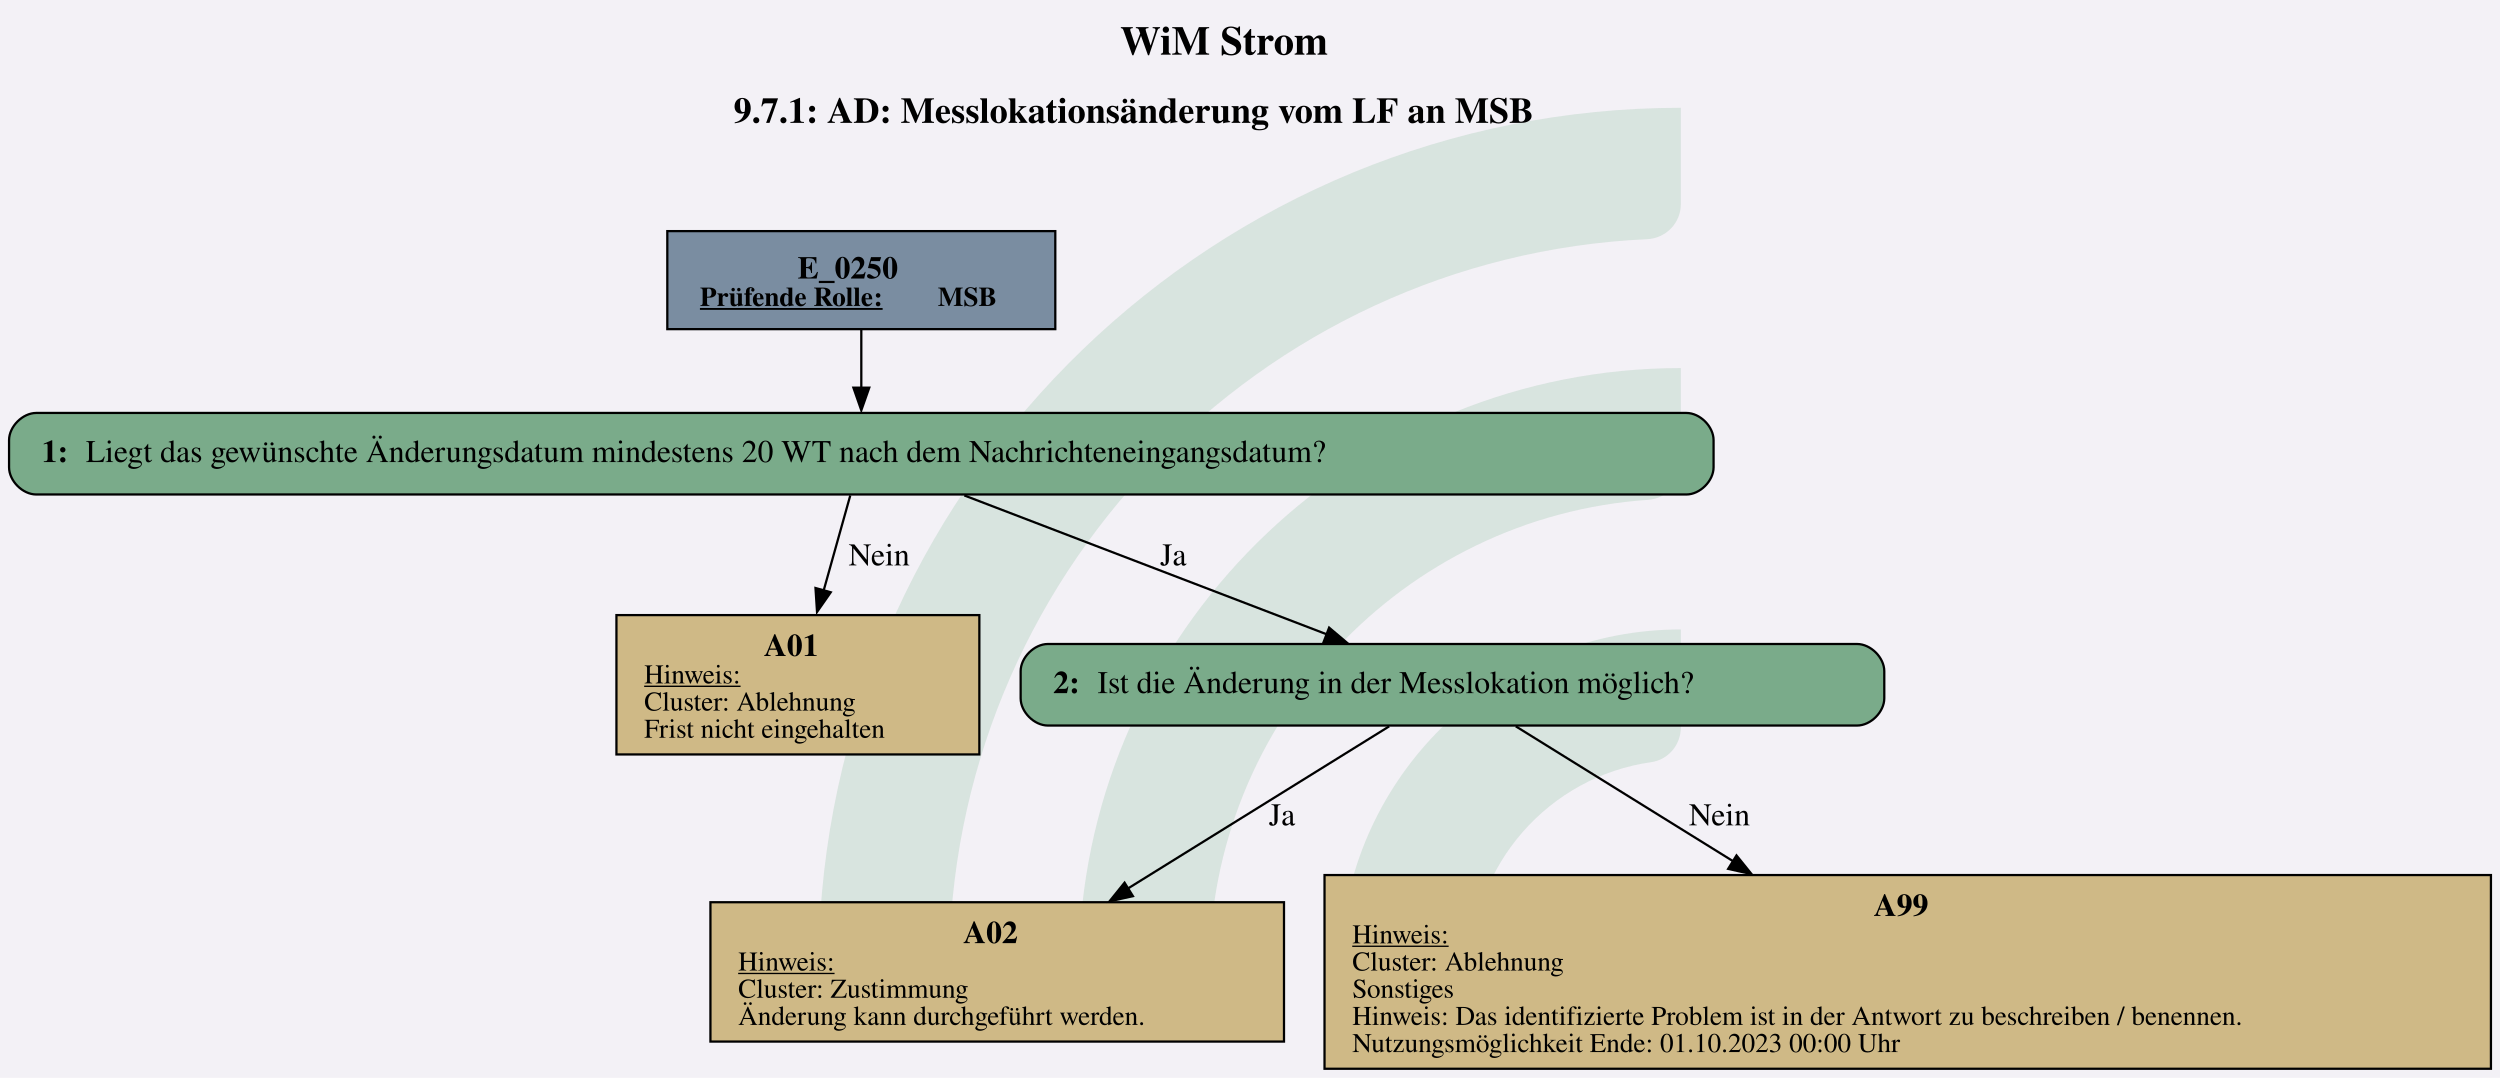
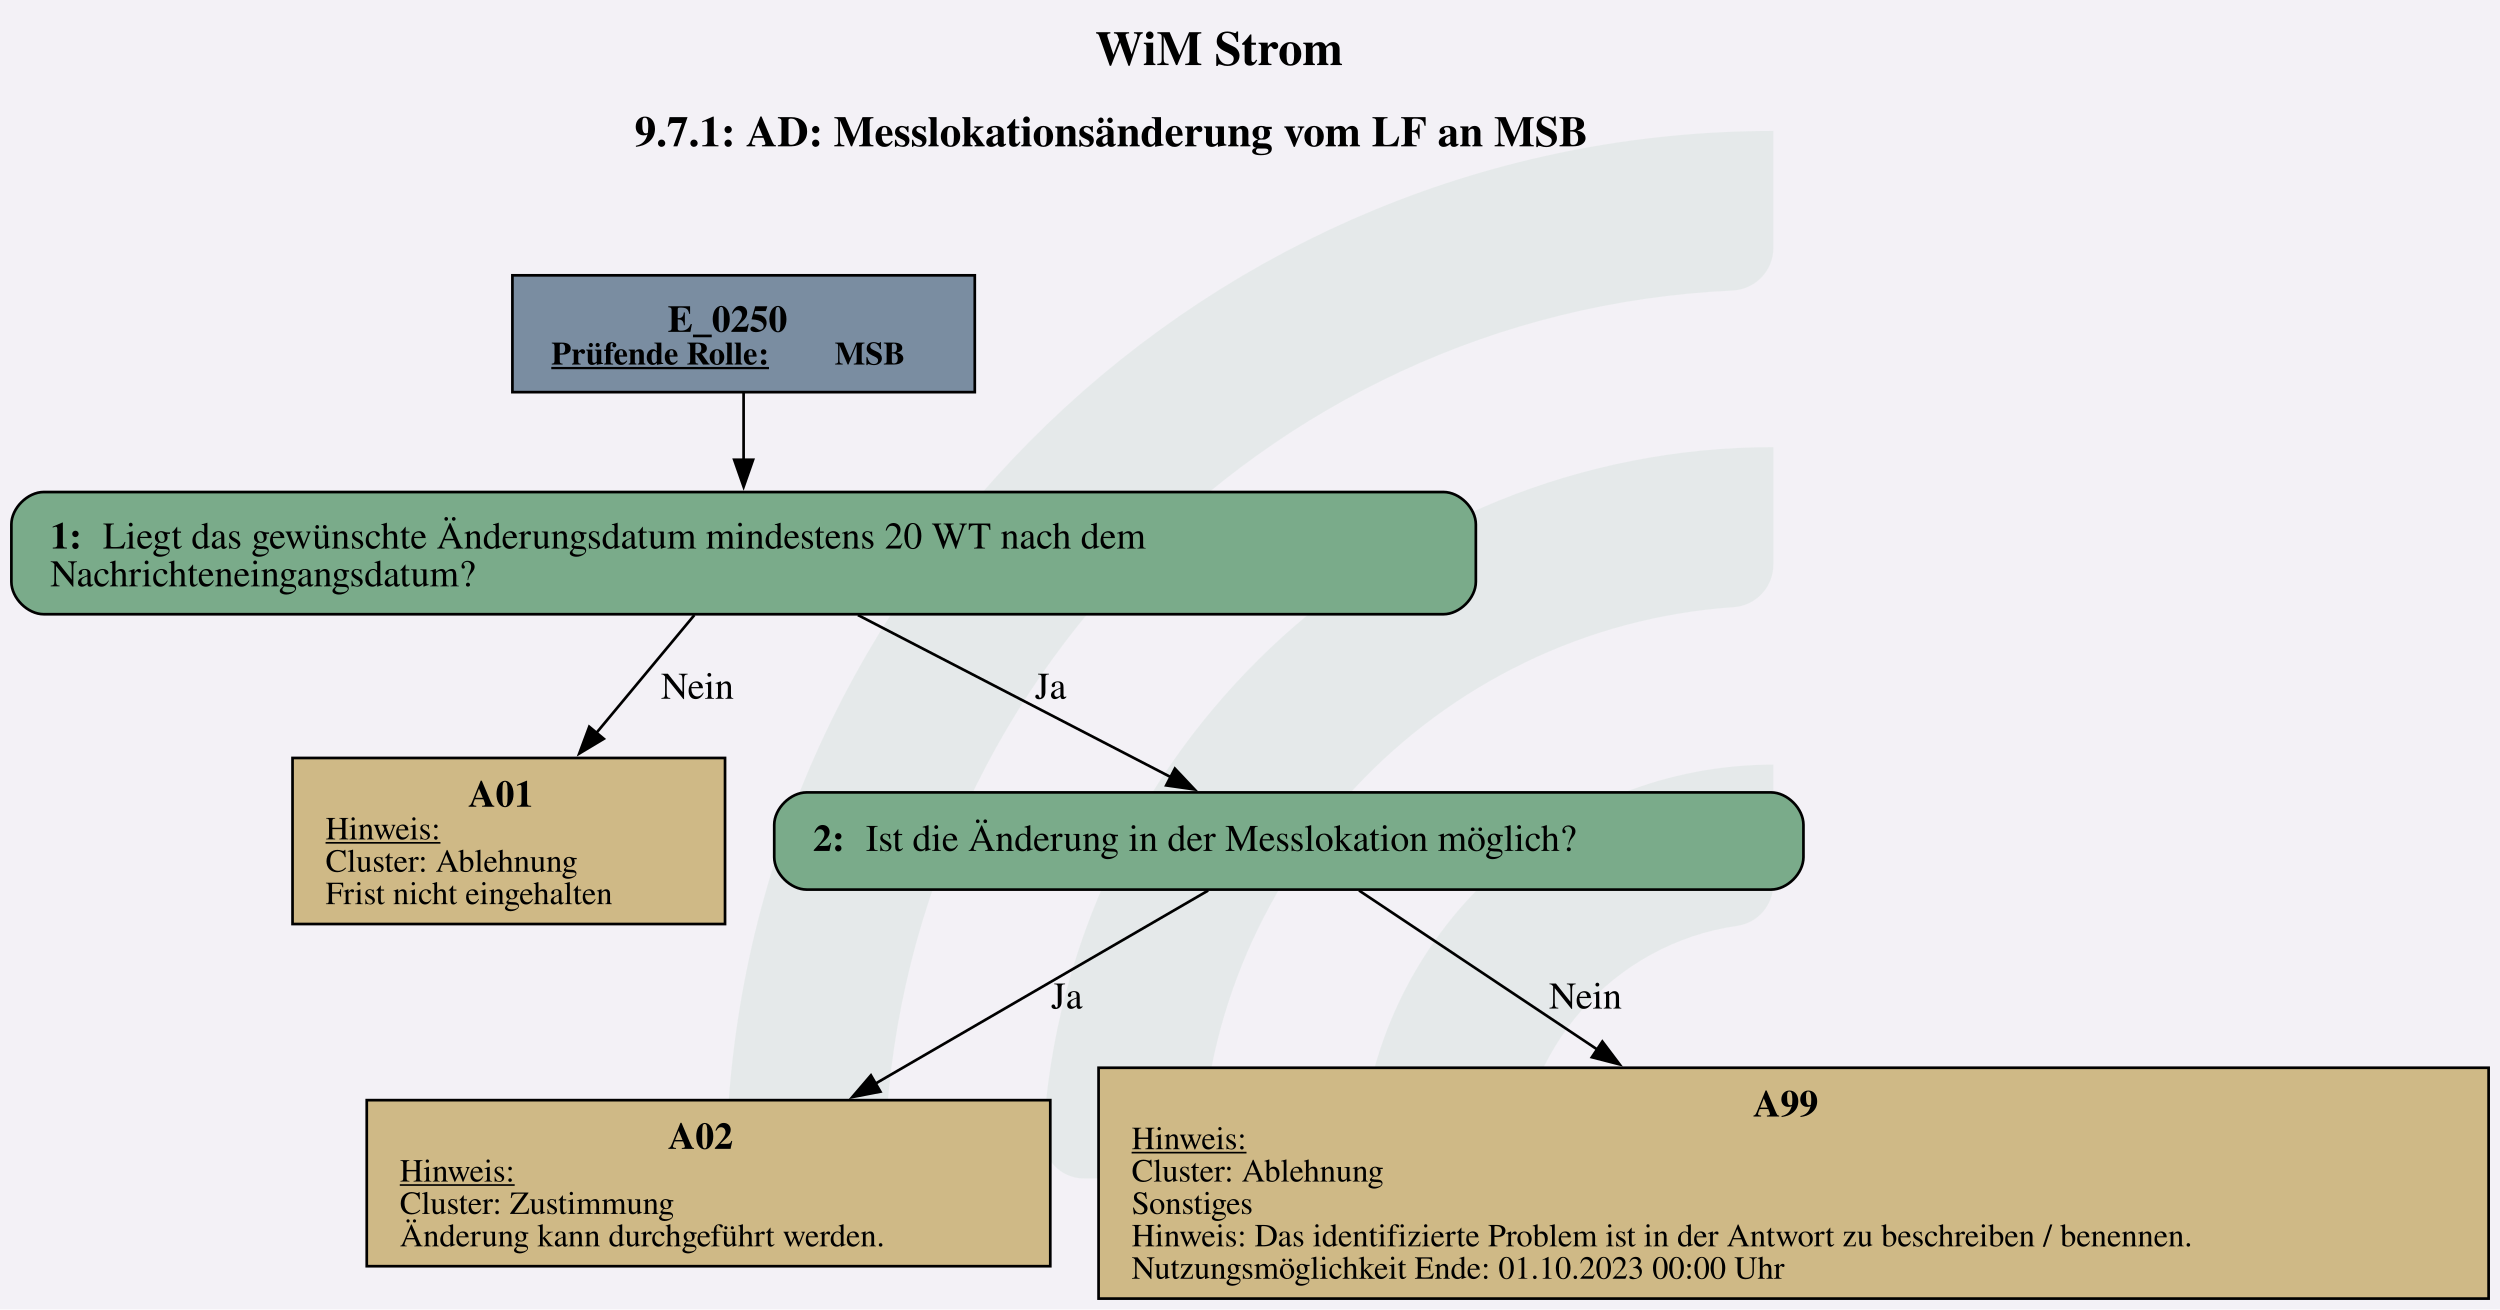
- <svg xmlns="http://www.w3.org/2000/svg" version="1.1" width="1472.0px" viewBox="0 0 1472.0 634.667" height="634.667px">
+ <svg xmlns="http://www.w3.org/2000/svg" version="1.1" width="1234.667px" viewBox="0 0 1234.667 646.667" height="646.667px">
  <g>
-     <svg version="1.1" width="1472.0px" viewBox="0 0 1472.0 634.667" height="634.667px">
-       <polygon fill="#f3f1f6" points="0,0 1472.0,0 1472.0,634.667 0,634.667" />
+     <svg version="1.1" width="1234.667px" viewBox="0 0 1234.667 646.667" height="646.667px">
+       <polygon fill="#f3f1f6" points="0,0 1234.667,0 1234.667,646.667 0,646.667" />
      <g>
-         <g transform="translate(482.3216, 63.46667) scale(1 1) translate(0, 0) scale(2.870354 2.870354) ">
+         <g transform="translate(358.8585, 64.66667) scale(1 1) translate(0, 0) scale(2.924625 2.924625) ">
          <defs id="defs2">
            <clipPath clipPathUnits="userSpaceOnUse" id="clipPath23">
              <path d="M 0,568.156 H 579.236 V 0 H 0 Z" id="path21" />
            </clipPath>
          </defs>
          <g id="layer1" transform="translate(-16.54194,-55.30527)">
            <g id="g19" clip-path="url(#clipPath23)" transform="matrix(0.3527778,0,0,-0.3527778,0.01017023,243.7368)" style="opacity:0.2">
              <g id="g25" transform="translate(122.444,32.7195)">
-                 <path d="m 0,0 h -56.104 c -11,0 -19.898,9.123 -19.463,20.115 10.594,267.191 231.277,481.302 501.029,481.302 v -56.02 c 0,-10.98 -8.688,-19.892 -19.658,-20.393 C 180.29,414.697 0,228.005 0,0" style="fill:#6ead83;fill-opacity:1;fill-rule:nonzero;stroke:none" id="path27" />
+                 <path d="m 0,0 h -56.104 c -11,0 -19.898,9.123 -19.463,20.115 10.594,267.191 231.277,481.302 501.029,481.302 v -56.02 c 0,-10.98 -8.688,-19.892 -19.658,-20.393 C 180.29,414.697 0,228.005 0,0" style="fill:#6ead83;fill-opacity:0.5;fill-rule:nonzero;stroke:none" id="path27" />
              </g>
              <g id="g29" transform="translate(273.7828,32.7195)">
-                 <path d="m 0,0 h -55.926 c -11.228,0 -20.091,9.482 -19.435,20.69 10.744,183.439 163.389,329.388 349.485,329.388 v -56.263 c 0,-10.709 -8.273,-19.617 -18.957,-20.35 C 112.819,263.696 0,144.774 0,0" style="fill:#6ead83;fill-opacity:1;fill-rule:nonzero;stroke:none" id="path31" />
+                 <path d="m 0,0 h -55.926 c -11.228,0 -20.091,9.482 -19.435,20.69 10.744,183.439 163.389,329.388 349.485,329.388 v -56.263 c 0,-10.709 -8.273,-19.617 -18.957,-20.35 C 112.819,263.696 0,144.774 0,0" style="fill:#6ead83;fill-opacity:0.5;fill-rule:nonzero;stroke:none" id="path31" />
              </g>
              <g id="g33" transform="translate(425.7667,32.7195)">
-                 <path d="m 0,0 h -55.445 c -11.653,0 -20.604,10.17 -19.334,21.753 10.866,99.032 95.031,176.341 196.919,176.341 v -57.011 c 0,-10.046 -7.283,-18.755 -17.229,-20.165 C 45.688,112.522 0,61.497 0,0" style="fill:#6ead83;fill-opacity:1;fill-rule:nonzero;stroke:none" id="path35" />
+                 <path d="m 0,0 h -55.445 c -11.653,0 -20.604,10.17 -19.334,21.753 10.866,99.032 95.031,176.341 196.919,176.341 v -57.011 c 0,-10.046 -7.283,-18.755 -17.229,-20.165 C 45.688,112.522 0,61.497 0,0" style="fill:#6ead83;fill-opacity:0.5;fill-rule:nonzero;stroke:none" id="path35" />
              </g>
            </g>
          </g>
        </g>
-         <svg width="1104pt" height="476pt" viewBox="0.00 0.00 1103.76 475.82">
-           <g id="graph0" class="graph" transform="scale(1 1) rotate(0) translate(4 471.82)">
-             <text text-anchor="start" x="490.51" y="-447.72" font-family="Times,serif" font-weight="bold" font-size="18.00">WiM Strom</text>
-             <text text-anchor="start" x="319.88" y="-417.62" font-family="Times,serif" font-weight="bold" font-size="16.00">9.7.1: AD: Messlokationsänderung vom LF an MSB</text>
+         <svg width="926pt" height="485pt" viewBox="0.00 0.00 925.76 485.10">
+           <g id="graph0" class="graph" transform="scale(1 1) rotate(0) translate(4 481.1)">
+             <text text-anchor="start" x="401.51" y="-457" font-family="Times,serif" font-weight="bold" font-size="18.00">WiM Strom</text>
+             <text text-anchor="start" x="230.88" y="-426.9" font-family="Times,serif" font-weight="bold" font-size="16.00">9.7.1: AD: Messlokationsänderung vom LF an MSB</text>
            <g id="node1" class="node">
-               <polygon fill="#7a8da1" stroke="black" points="461.92,-369.82 290.62,-369.82 290.62,-326.54 461.92,-326.54 461.92,-369.82" />
-               <text text-anchor="start" x="348.15" y="-348.88" font-family="Times,serif" font-weight="bold" font-size="14.00">E_0250</text>
-               <text text-anchor="start" x="305.02" y="-336.78" font-family="Times,serif" font-weight="bold" text-decoration="underline" font-size="12.00">Prüfende Rolle:</text>
-               <text text-anchor="start" x="410.02" y="-336.78" font-family="Times,serif" font-weight="bold" font-size="12.00"> MSB</text>
+               <polygon fill="#7a8da1" stroke="black" points="356.92,-379.1 185.62,-379.1 185.62,-335.82 356.92,-335.82 356.92,-379.1" />
+               <text text-anchor="start" x="243.15" y="-358.16" font-family="Times,serif" font-weight="bold" font-size="14.00">E_0250</text>
+               <text text-anchor="start" x="200.02" y="-346.06" font-family="Times,serif" font-weight="bold" text-decoration="underline" font-size="12.00">Prüfende Rolle:</text>
+               <text text-anchor="start" x="305.02" y="-346.06" font-family="Times,serif" font-weight="bold" font-size="12.00"> MSB</text>
            </g>
            <g id="node2" class="node">
-               <path fill="#7aab8a" stroke="black" d="M740.55,-289.54C740.55,-289.54 12,-289.54 12,-289.54 6,-289.54 0,-283.54 0,-277.54 0,-277.54 0,-265.54 0,-265.54 0,-259.54 6,-253.54 12,-253.54 12,-253.54 740.55,-253.54 740.55,-253.54 746.55,-253.54 752.55,-259.54 752.55,-265.54 752.55,-265.54 752.55,-277.54 752.55,-277.54 752.55,-283.54 746.55,-289.54 740.55,-289.54" />
-               <text text-anchor="start" x="14.4" y="-267.86" font-family="Times,serif" font-weight="bold" font-size="14.00">1: </text>
-               <text text-anchor="start" x="33.9" y="-267.86" font-family="Times,serif" font-size="14.00">Liegt das gewünschte Änderungsdatum mindestens 20 WT nach dem Nachrichteneingangsdatum?</text>
+               <path fill="#7aab8a" stroke="black" d="M530.55,-298.82C530.55,-298.82 12,-298.82 12,-298.82 6,-298.82 0,-292.82 0,-286.82 0,-286.82 0,-265.54 0,-265.54 0,-259.54 6,-253.54 12,-253.54 12,-253.54 530.55,-253.54 530.55,-253.54 536.55,-253.54 542.55,-259.54 542.55,-265.54 542.55,-265.54 542.55,-286.82 542.55,-286.82 542.55,-292.82 536.55,-298.82 530.55,-298.82" />
+               <text text-anchor="start" x="14.4" y="-277.88" font-family="Times,serif" font-weight="bold" font-size="14.00">1: </text>
+               <text text-anchor="start" x="33.9" y="-277.88" font-family="Times,serif" font-size="14.00">Liegt das gewünschte Änderungsdatum mindestens 20 WT nach dem</text>
+               <text text-anchor="start" x="14.4" y="-263.88" font-family="Times,serif" font-size="14.00">Nachrichteneingangsdatum?</text>
            </g>
            <g id="edge1" class="edge">
-               <path fill="none" stroke="black" d="M376.27,-326.39C376.27,-318.35 376.27,-309.03 376.27,-300.43" />
-               <polygon fill="black" stroke="black" points="379.78,-300.7 376.27,-290.7 372.78,-300.7 379.78,-300.7" />
+               <path fill="none" stroke="black" d="M271.27,-335.63C271.27,-327.93 271.27,-319.01 271.27,-310.48" />
+               <polygon fill="black" stroke="black" points="274.78,-310.77 271.28,-300.77 267.78,-310.77 274.78,-310.77" />
            </g>
            <g id="node3" class="node">
-               <polygon fill="#cfb986" stroke="black" points="428.39,-200.29 268.16,-200.29 268.16,-138.77 428.39,-138.77 428.39,-200.29" />
-               <text text-anchor="start" x="333.27" y="-182.23" font-family="Times,serif" font-weight="bold" font-size="14.00">A01</text>
-               <text text-anchor="start" x="280.4" y="-170.13" font-family="Times,serif" text-decoration="underline" font-size="12.00">Hinweis:</text>
-               <text text-anchor="start" x="280.4" y="-158.13" font-family="Times,serif" font-size="12.00">Cluster: Ablehnung</text>
-               <text text-anchor="start" x="280.4" y="-146.13" font-family="Times,serif" font-size="12.00">Frist nicht eingehalten</text>
+               <polygon fill="#cfb986" stroke="black" points="264.39,-200.29 104.16,-200.29 104.16,-138.77 264.39,-138.77 264.39,-200.29" />
+               <text text-anchor="start" x="169.27" y="-182.23" font-family="Times,serif" font-weight="bold" font-size="14.00">A01</text>
+               <text text-anchor="start" x="116.4" y="-170.13" font-family="Times,serif" text-decoration="underline" font-size="12.00">Hinweis:</text>
+               <text text-anchor="start" x="116.4" y="-158.13" font-family="Times,serif" font-size="12.00">Cluster: Ablehnung</text>
+               <text text-anchor="start" x="116.4" y="-146.13" font-family="Times,serif" font-size="12.00">Frist nicht eingehalten</text>
            </g>
            <g id="edge2" class="edge">
-               <path fill="none" stroke="black" d="M371.4,-253.12C368.14,-241.5 363.73,-225.73 359.63,-211.07" />
-               <polygon fill="black" stroke="black" points="362.78,-210.37 356.72,-201.68 356.04,-212.25 362.78,-210.37" />
-               <text text-anchor="middle" x="384.15" y="-222.24" font-family="Times,serif" font-size="14.00">Nein</text>
+               <path fill="none" stroke="black" d="M253.04,-253.24C242.46,-240.52 228.83,-224.12 216.5,-209.29" />
+               <polygon fill="black" stroke="black" points="219.47,-207.39 210.39,-201.94 214.09,-211.86 219.47,-207.39" />
+               <text text-anchor="middle" x="254.15" y="-222.24" font-family="Times,serif" font-size="14.00">Nein</text>
            </g>
            <g id="node4" class="node">
-               <path fill="#7aab8a" stroke="black" d="M815.92,-187.53C815.92,-187.53 458.62,-187.53 458.62,-187.53 452.62,-187.53 446.62,-181.53 446.62,-175.53 446.62,-175.53 446.62,-163.53 446.62,-163.53 446.62,-157.53 452.62,-151.53 458.62,-151.53 458.62,-151.53 815.92,-151.53 815.92,-151.53 821.92,-151.53 827.92,-157.53 827.92,-163.53 827.92,-163.53 827.92,-175.53 827.92,-175.53 827.92,-181.53 821.92,-187.53 815.92,-187.53" />
-               <text text-anchor="start" x="461.02" y="-165.85" font-family="Times,serif" font-weight="bold" font-size="14.00">2: </text>
-               <text text-anchor="start" x="480.52" y="-165.85" font-family="Times,serif" font-size="14.00">Ist die Änderung in der Messlokation möglich?</text>
+               <path fill="#7aab8a" stroke="black" d="M651.92,-187.53C651.92,-187.53 294.62,-187.53 294.62,-187.53 288.62,-187.53 282.62,-181.53 282.62,-175.53 282.62,-175.53 282.62,-163.53 282.62,-163.53 282.62,-157.53 288.62,-151.53 294.62,-151.53 294.62,-151.53 651.92,-151.53 651.92,-151.53 657.92,-151.53 663.92,-157.53 663.92,-163.53 663.92,-163.53 663.92,-175.53 663.92,-175.53 663.92,-181.53 657.92,-187.53 651.92,-187.53" />
+               <text text-anchor="start" x="297.02" y="-165.85" font-family="Times,serif" font-weight="bold" font-size="14.00">2: </text>
+               <text text-anchor="start" x="316.52" y="-165.85" font-family="Times,serif" font-size="14.00">Ist die Änderung in der Messlokation möglich?</text>
            </g>
            <g id="edge3" class="edge">
-               <path fill="none" stroke="black" d="M421.74,-253.12C466.23,-236.07 534.09,-210.07 581.75,-191.81" />
-               <polygon fill="black" stroke="black" points="582.81,-194.76 590.9,-187.92 580.31,-188.23 582.81,-194.76" />
-               <text text-anchor="middle" x="514.02" y="-222.24" font-family="Times,serif" font-size="14.00">Ja</text>
+               <path fill="none" stroke="black" d="M313.62,-253.24C347.59,-235.64 395.11,-211.03 429.46,-193.23" />
+               <polygon fill="black" stroke="black" points="431.05,-196.35 438.32,-188.64 427.83,-190.13 431.05,-196.35" />
+               <text text-anchor="middle" x="385.02" y="-222.24" font-family="Times,serif" font-size="14.00">Ja</text>
            </g>
            <g id="node5" class="node">
-               <polygon fill="#cfb986" stroke="black" points="562.89,-73.52 309.66,-73.52 309.66,-12 562.89,-12 562.89,-73.52" />
-               <text text-anchor="start" x="421.27" y="-55.46" font-family="Times,serif" font-weight="bold" font-size="14.00">A02</text>
-               <text text-anchor="start" x="321.9" y="-43.36" font-family="Times,serif" text-decoration="underline" font-size="12.00">Hinweis:</text>
-               <text text-anchor="start" x="321.9" y="-31.36" font-family="Times,serif" font-size="12.00">Cluster: Zustimmung</text>
-               <text text-anchor="start" x="321.9" y="-19.36" font-family="Times,serif" font-size="12.00">Änderung kann durchgeführt werden.</text>
+               <polygon fill="#cfb986" stroke="black" points="384.89,-73.52 131.66,-73.52 131.66,-12 384.89,-12 384.89,-73.52" />
+               <text text-anchor="start" x="243.27" y="-55.46" font-family="Times,serif" font-weight="bold" font-size="14.00">A02</text>
+               <text text-anchor="start" x="143.9" y="-43.36" font-family="Times,serif" text-decoration="underline" font-size="12.00">Hinweis:</text>
+               <text text-anchor="start" x="143.9" y="-31.36" font-family="Times,serif" font-size="12.00">Cluster: Zustimmung</text>
+               <text text-anchor="start" x="143.9" y="-19.36" font-family="Times,serif" font-size="12.00">Änderung kann durchgeführt werden.</text>
            </g>
            <g id="edge4" class="edge">
-               <path fill="none" stroke="black" d="M609.33,-151.18C579.57,-132.71 531.63,-102.95 493.75,-79.44" />
-               <polygon fill="black" stroke="black" points="496.19,-76.21 485.85,-73.91 492.5,-82.16 496.19,-76.21" />
-               <text text-anchor="middle" x="562.02" y="-107.47" font-family="Times,serif" font-size="14.00">Ja</text>
+               <path fill="none" stroke="black" d="M443.38,-151.18C411.62,-132.75 360.49,-103.08 320.01,-79.59" />
+               <polygon fill="black" stroke="black" points="321.95,-76.67 311.54,-74.67 318.44,-82.72 321.95,-76.67" />
+               <text text-anchor="middle" x="391.02" y="-107.47" font-family="Times,serif" font-size="14.00">Ja</text>
            </g>
            <g id="node6" class="node">
-               <polygon fill="#cfb986" stroke="black" points="1095.76,-85.52 580.78,-85.52 580.78,0 1095.76,0 1095.76,-85.52" />
-               <text text-anchor="start" x="823.27" y="-67.46" font-family="Times,serif" font-weight="bold" font-size="14.00">A99</text>
-               <text text-anchor="start" x="593.02" y="-55.36" font-family="Times,serif" text-decoration="underline" font-size="12.00">Hinweis:</text>
-               <text text-anchor="start" x="593.02" y="-43.36" font-family="Times,serif" font-size="12.00">Cluster: Ablehnung</text>
-               <text text-anchor="start" x="593.02" y="-31.36" font-family="Times,serif" font-size="12.00">Sonstiges</text>
-               <text text-anchor="start" x="593.02" y="-19.36" font-family="Times,serif" font-size="12.00">Hinweis: Das identifizierte Problem ist in der Antwort zu beschreiben / benennen.</text>
-               <text text-anchor="start" x="593.02" y="-7.36" font-family="Times,serif" font-size="12.00">Nutzungsmöglichkeit Ende: 01.10.2023 00:00 Uhr</text>
+               <polygon fill="#cfb986" stroke="black" points="917.76,-85.52 402.78,-85.52 402.78,0 917.76,0 917.76,-85.52" />
+               <text text-anchor="start" x="645.27" y="-67.46" font-family="Times,serif" font-weight="bold" font-size="14.00">A99</text>
+               <text text-anchor="start" x="415.02" y="-55.36" font-family="Times,serif" text-decoration="underline" font-size="12.00">Hinweis:</text>
+               <text text-anchor="start" x="415.02" y="-43.36" font-family="Times,serif" font-size="12.00">Cluster: Ablehnung</text>
+               <text text-anchor="start" x="415.02" y="-31.36" font-family="Times,serif" font-size="12.00">Sonstiges</text>
+               <text text-anchor="start" x="415.02" y="-19.36" font-family="Times,serif" font-size="12.00">Hinweis: Das identifizierte Problem ist in der Antwort zu beschreiben / benennen.</text>
+               <text text-anchor="start" x="415.02" y="-7.36" font-family="Times,serif" font-size="12.00">Nutzungsmöglichkeit Ende: 01.10.2023 00:00 Uhr</text>
            </g>
            <g id="edge5" class="edge">
-               <path fill="none" stroke="black" d="M665.22,-151.18C690.08,-135.75 727.61,-112.46 761.37,-91.5" />
-               <polygon fill="black" stroke="black" points="762.67,-94.19 769.32,-85.94 758.98,-88.24 762.67,-94.19" />
-               <text text-anchor="middle" x="755.15" y="-107.47" font-family="Times,serif" font-size="14.00">Nein</text>
+               <path fill="none" stroke="black" d="M499.28,-151.18C522.1,-135.95 556.43,-113.05 587.52,-92.3" />
+               <polygon fill="black" stroke="black" points="589.42,-95.24 595.8,-86.78 585.53,-89.42 589.42,-95.24" />
+               <text text-anchor="middle" x="583.15" y="-107.47" font-family="Times,serif" font-size="14.00">Nein</text>
            </g>
          </g>
        </svg>
      </g>
    </svg>
  </g>
</svg>
